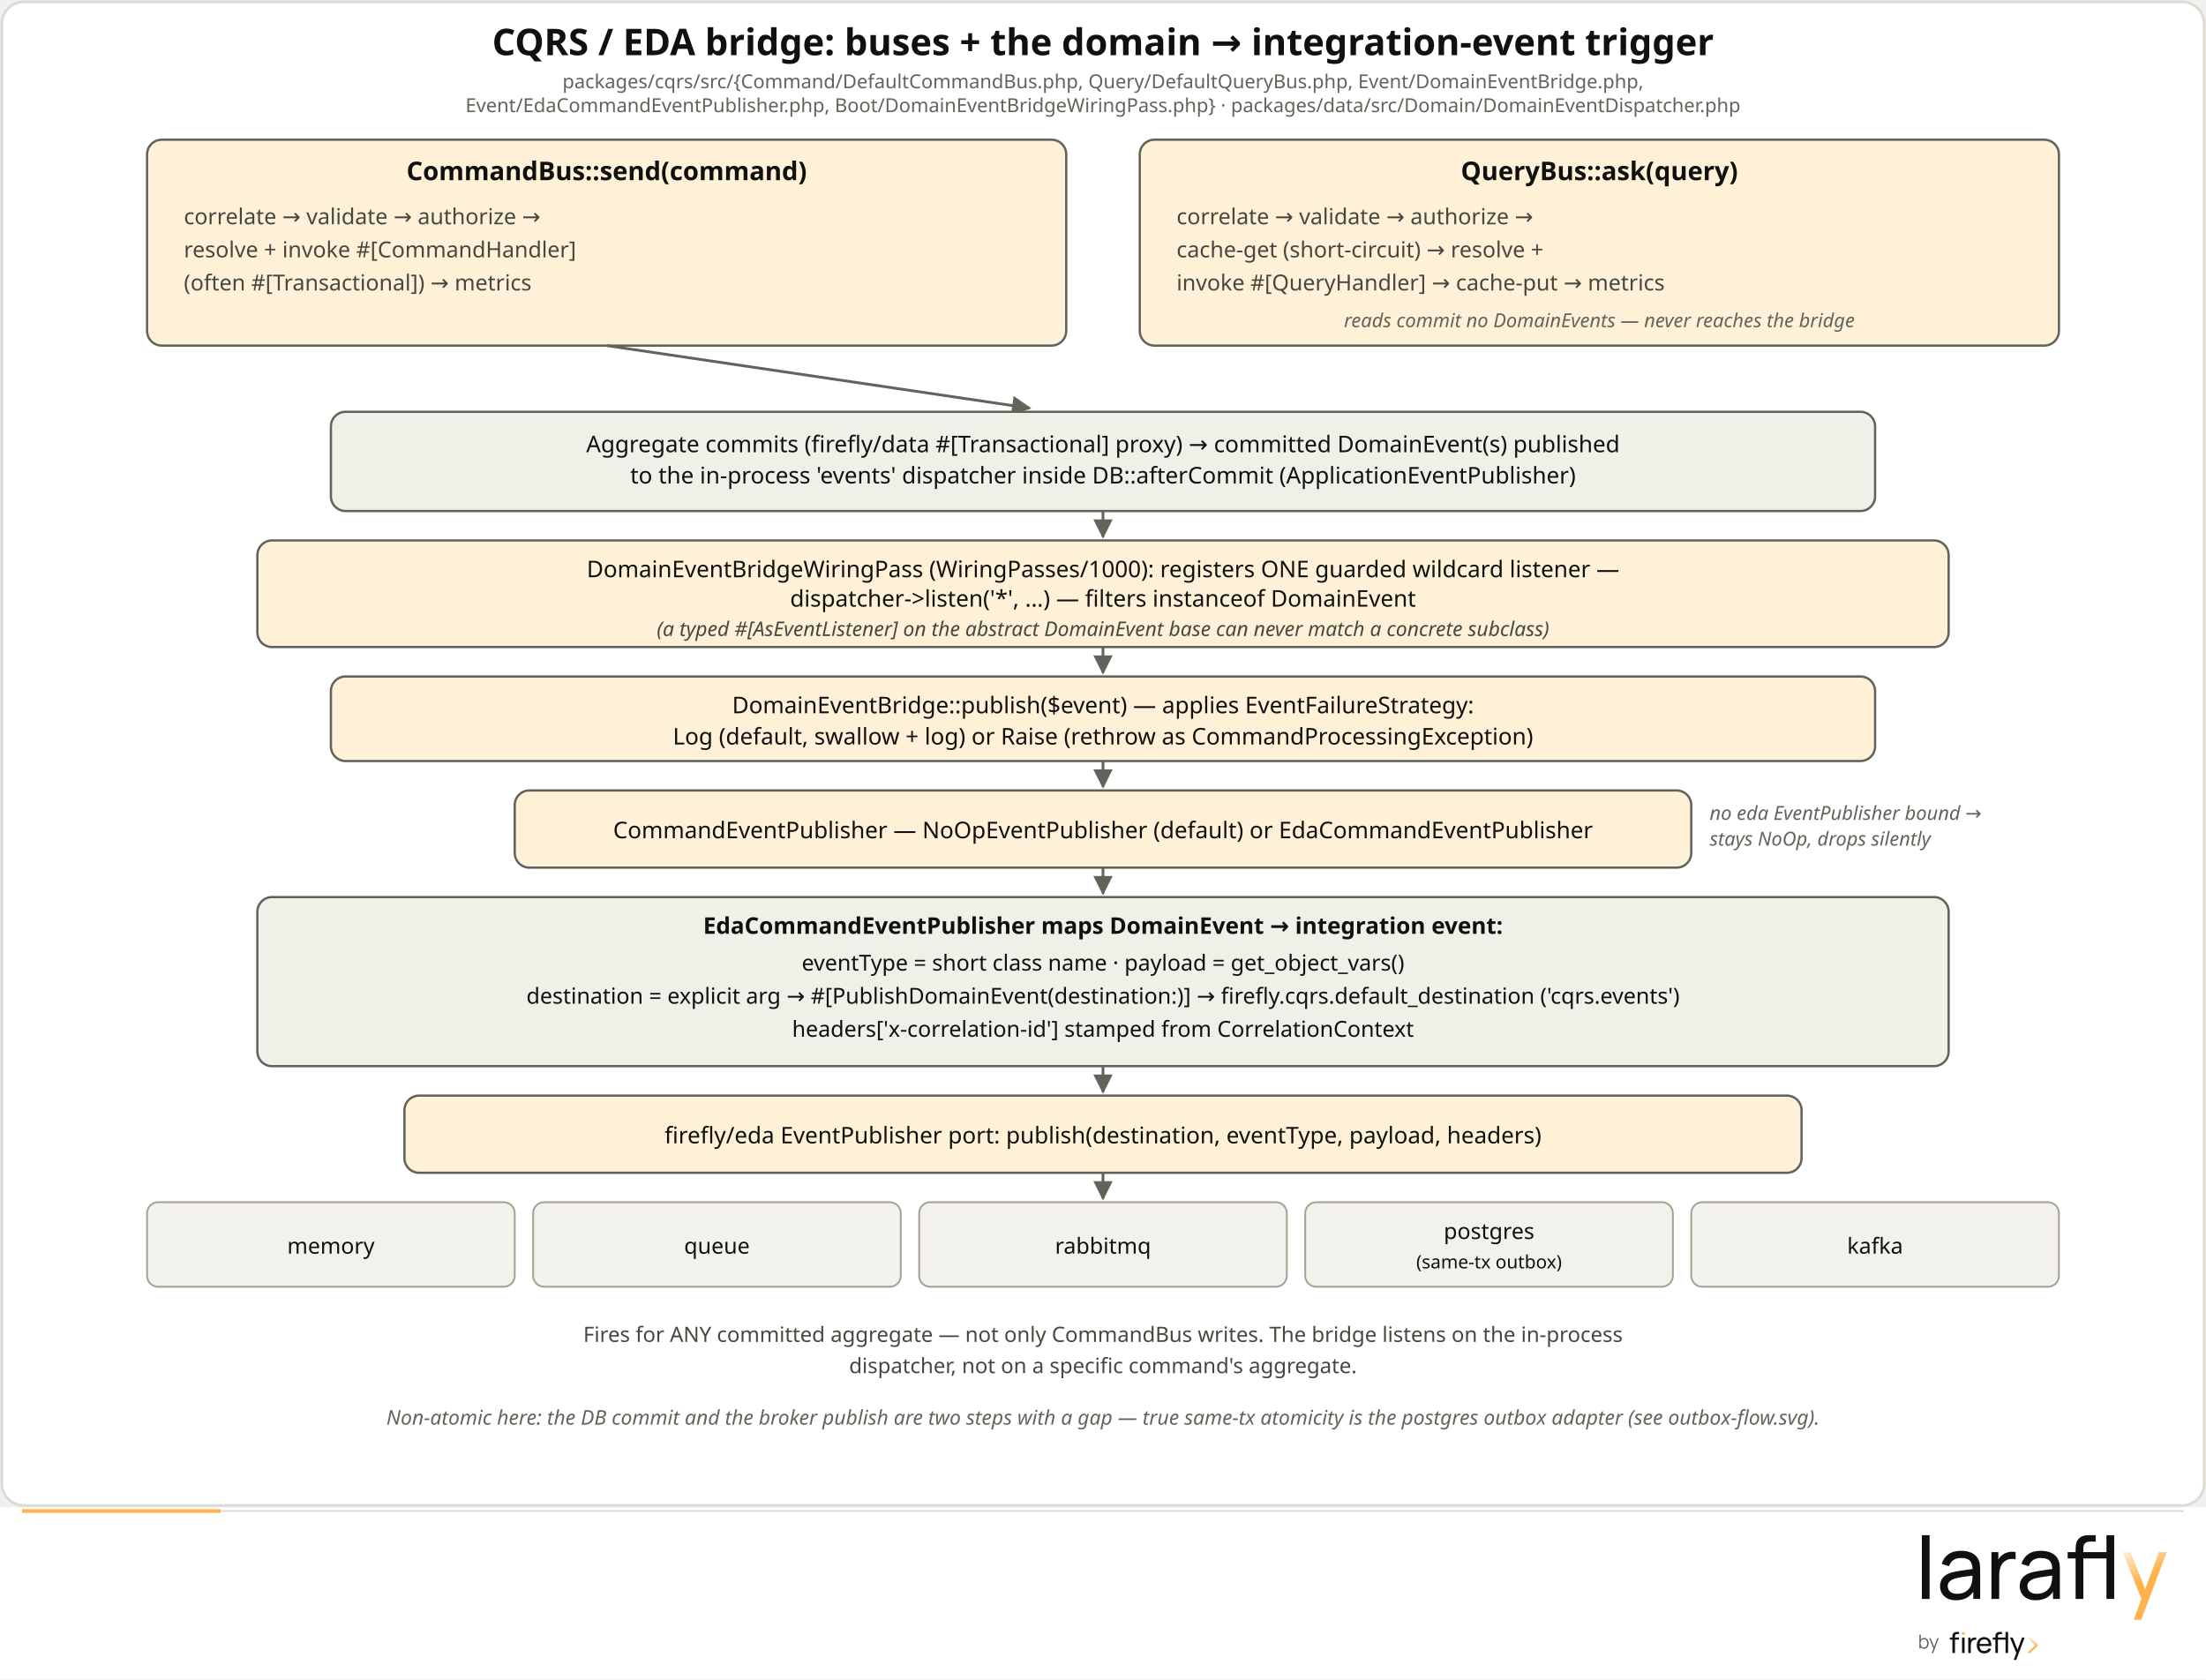
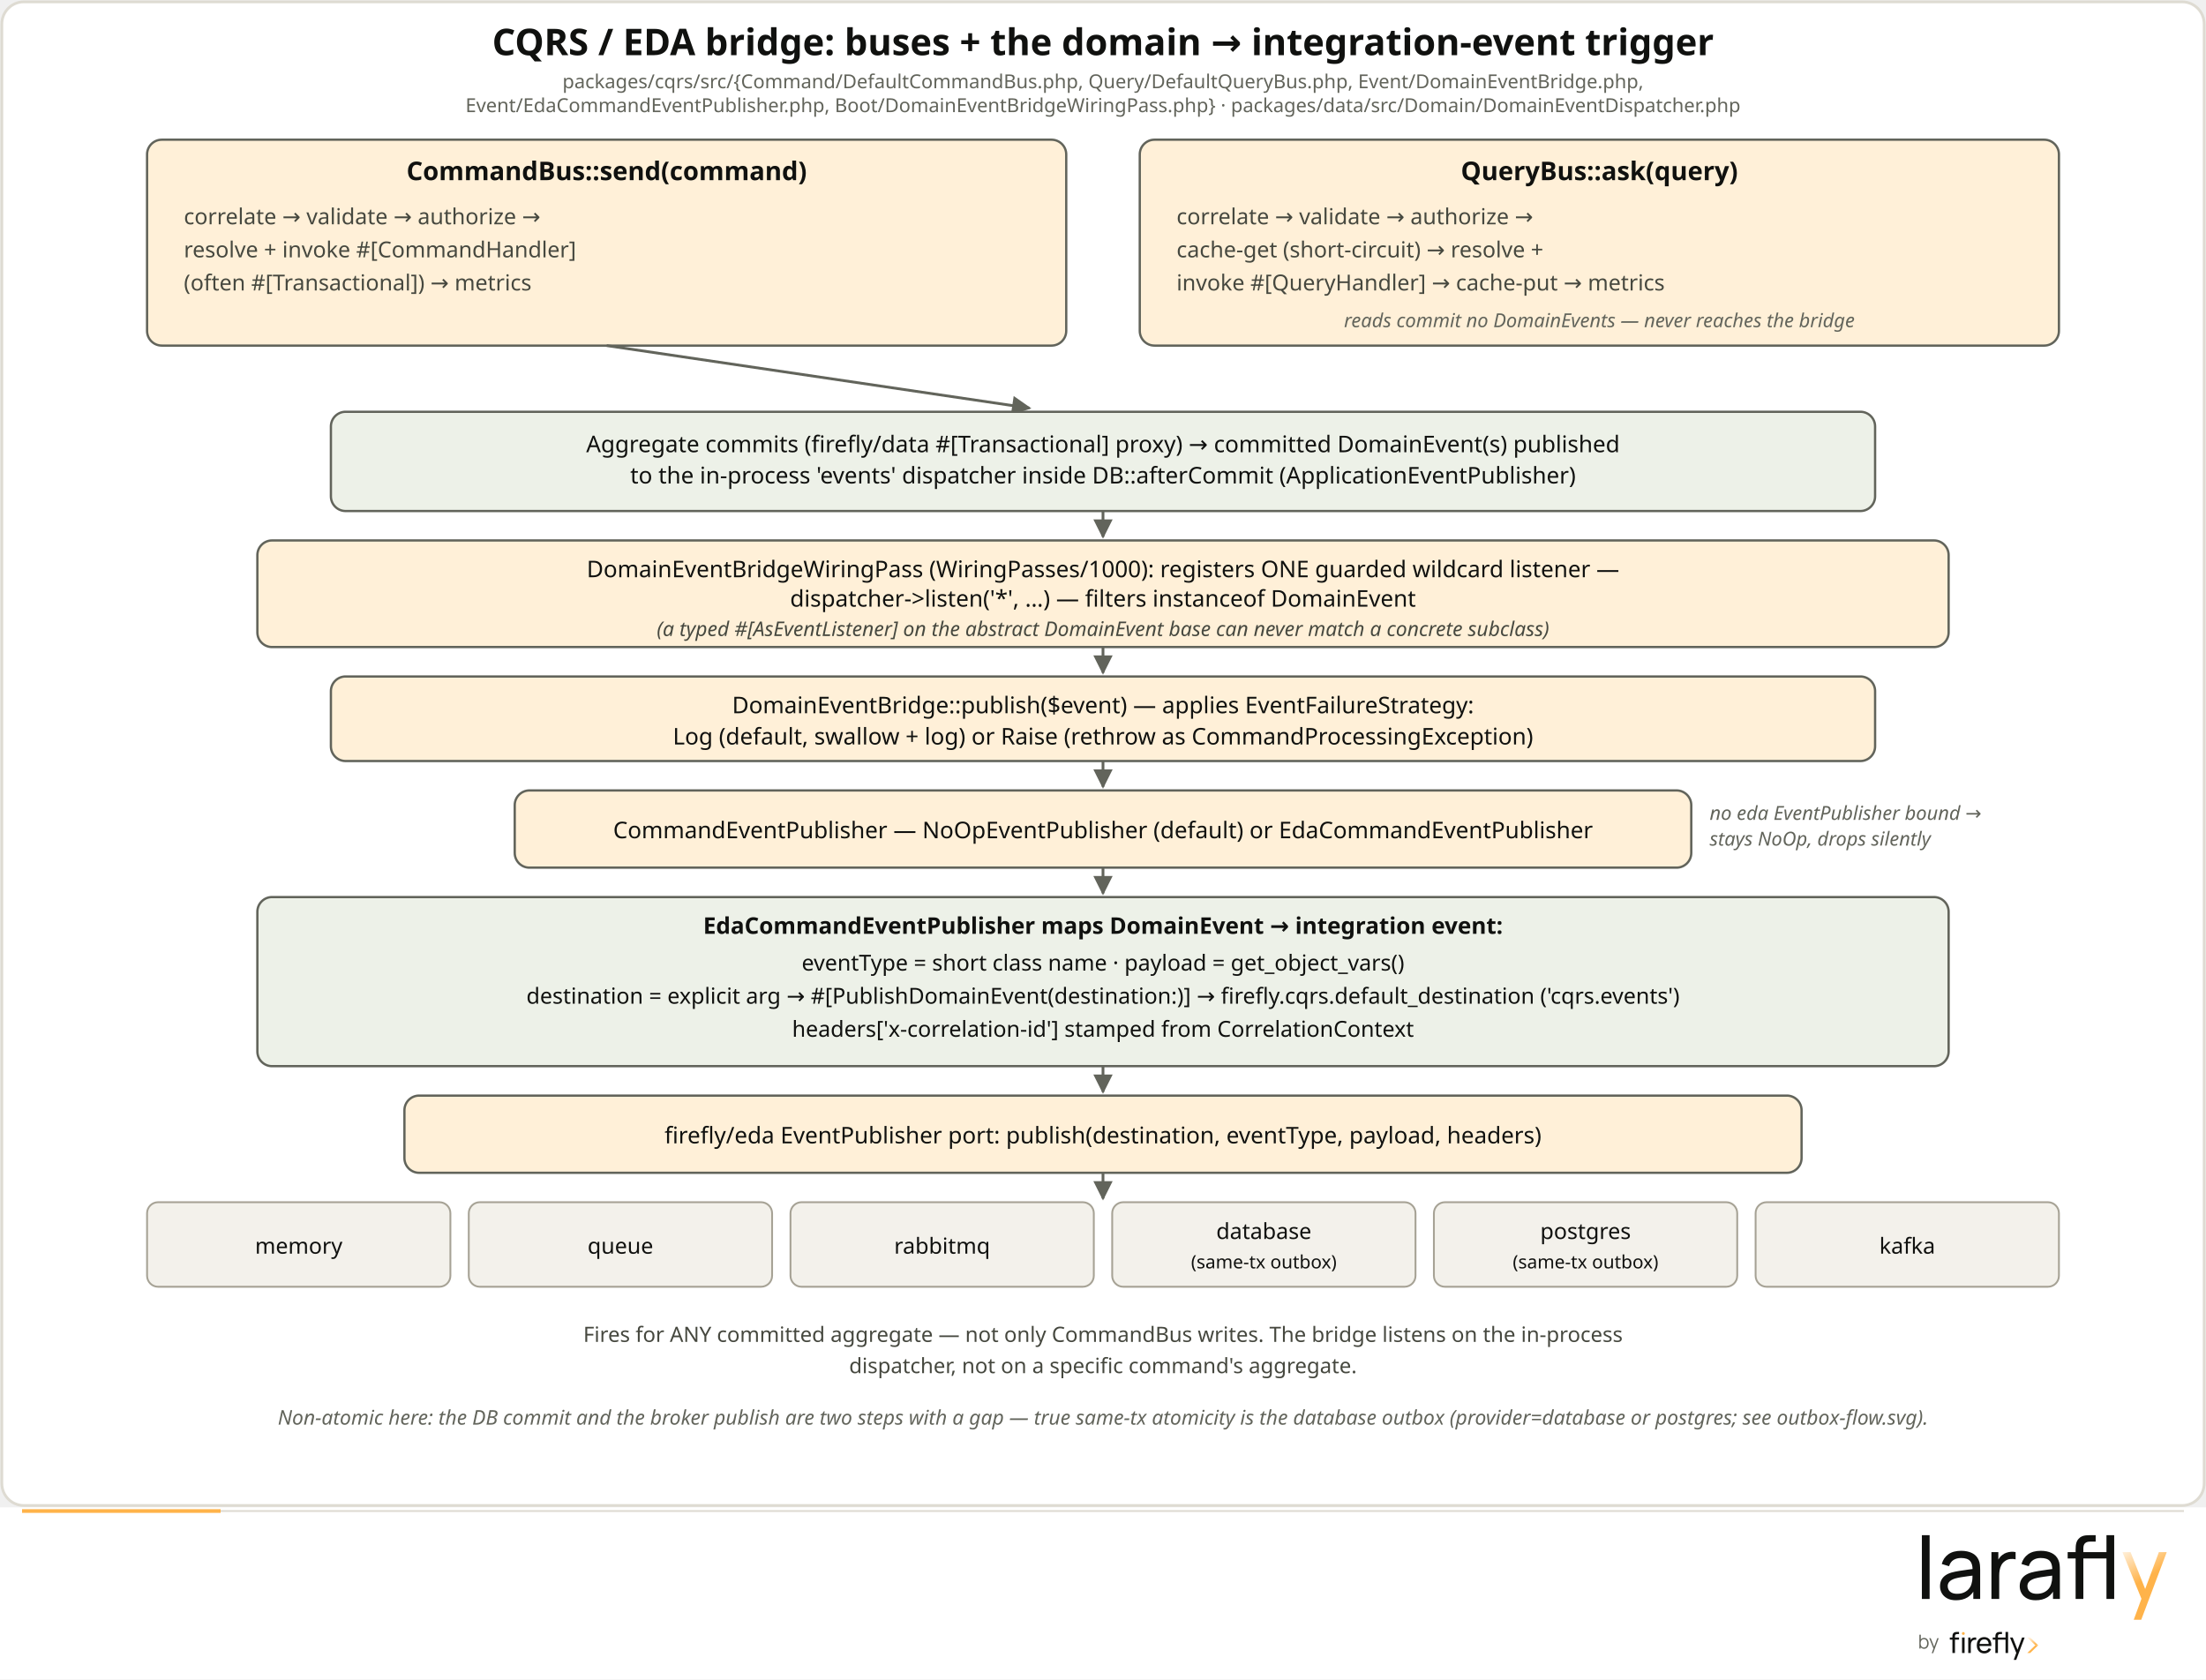
<svg xmlns="http://www.w3.org/2000/svg" viewBox="0 0 1200 913.6" font-family="sans-serif" data-original-view-box="0 0 1200 820">
  <defs>
    <marker id="cb-arrow" viewBox="0 0 10 10" refX="9" refY="5" markerWidth="7" markerHeight="7" orient="auto-start-reverse">
      <path d="M0,0 L10,5 L0,10 z" fill="#62645b" />
    </marker>
  </defs>
  <rect x="1" y="1" width="1198" height="818" rx="12" fill="#ffffff" stroke="#dedbd2" stroke-width="1.5" />
  <text x="600" y="30" text-anchor="middle" font-size="20" font-weight="bold" fill="#10110f">CQRS / EDA bridge: buses + the domain → integration-event trigger</text>
  <text x="600" y="48" text-anchor="middle" font-size="10.5" fill="#62645b">packages/cqrs/src/{Command/DefaultCommandBus.php, Query/DefaultQueryBus.php, Event/DomainEventBridge.php,</text>
  <text x="600" y="61" text-anchor="middle" font-size="10.5" fill="#62645b">Event/EdaCommandEventPublisher.php, Boot/DomainEventBridgeWiringPass.php} · packages/data/src/Domain/DomainEventDispatcher.php</text>
  <rect x="80" y="76" width="500" height="112" rx="8" fill="#fff0d8" stroke="#62645b" stroke-width="1.25" />
  <text x="330" y="98" text-anchor="middle" font-size="14" font-weight="bold" fill="#10110f">CommandBus::send(command)</text>
  <text x="100" y="122" font-size="12" fill="#46483f">correlate → validate → authorize →</text>
  <text x="100" y="140" font-size="12" fill="#46483f">resolve + invoke #[CommandHandler]</text>
  <text x="100" y="158" font-size="12" fill="#46483f">(often #[Transactional]) → metrics</text>
  <rect x="620" y="76" width="500" height="112" rx="8" fill="#fff0d8" stroke="#62645b" stroke-width="1.25" />
  <text x="870" y="98" text-anchor="middle" font-size="14" font-weight="bold" fill="#10110f">QueryBus::ask(query)</text>
  <text x="640" y="122" font-size="12" fill="#46483f">correlate → validate → authorize →</text>
  <text x="640" y="140" font-size="12" fill="#46483f">cache-get (short-circuit) → resolve +</text>
  <text x="640" y="158" font-size="12" fill="#46483f">invoke #[QueryHandler] → cache-put → metrics</text>
  <text x="870" y="178" text-anchor="middle" font-size="10.5" fill="#62645b" font-style="italic">reads commit no DomainEvents — never reaches the bridge</text>
  <line x1="330" y1="188" x2="560" y2="222" stroke="#62645b" stroke-width="1.5" marker-end="url(#cb-arrow)" />
  <rect x="180" y="224" width="840" height="54" rx="8" fill="#edf1e8" stroke="#62645b" stroke-width="1.25" />
  <text x="600" y="246" text-anchor="middle" font-size="12.5" fill="#10110f">Aggregate commits (firefly/data #[Transactional] proxy) → committed DomainEvent(s) published</text>
  <text x="600" y="263" text-anchor="middle" font-size="12.5" fill="#10110f">to the in-process 'events' dispatcher inside DB::afterCommit (ApplicationEventPublisher)</text>
  <line x1="600" y1="278" x2="600" y2="292" stroke="#62645b" stroke-width="1.5" marker-end="url(#cb-arrow)" />
  <rect x="140" y="294" width="920" height="58" rx="8" fill="#fff0d8" stroke="#62645b" stroke-width="1.25" />
  <text x="600" y="314" text-anchor="middle" font-size="12.5" fill="#10110f">DomainEventBridgeWiringPass (WiringPasses/1000): registers ONE guarded wildcard listener —</text>
  <text x="600" y="330" text-anchor="middle" font-size="12.5" fill="#10110f">dispatcher-&gt;listen('*', …) — filters instanceof DomainEvent</text>
  <text x="600" y="346" text-anchor="middle" font-size="11" fill="#46483f" font-style="italic">(a typed #[AsEventListener] on the abstract DomainEvent base can never match a concrete subclass)</text>
  <line x1="600" y1="352" x2="600" y2="366" stroke="#62645b" stroke-width="1.5" marker-end="url(#cb-arrow)" />
  <rect x="180" y="368" width="840" height="46" rx="8" fill="#fff0d8" stroke="#62645b" stroke-width="1.25" />
  <text x="600" y="388" text-anchor="middle" font-size="12.5" fill="#10110f">DomainEventBridge::publish($event) — applies EventFailureStrategy:</text>
  <text x="600" y="405" text-anchor="middle" font-size="12.5" fill="#10110f">Log (default, swallow + log) or Raise (rethrow as CommandProcessingException)</text>
  <line x1="600" y1="414" x2="600" y2="428" stroke="#62645b" stroke-width="1.5" marker-end="url(#cb-arrow)" />
  <rect x="280" y="430" width="640" height="42" rx="8" fill="#fff0d8" stroke="#62645b" stroke-width="1.25" />
  <text x="600" y="456" text-anchor="middle" font-size="12.5" fill="#10110f">CommandEventPublisher — NoOpEventPublisher (default) or EdaCommandEventPublisher</text>
  <text x="930" y="446" font-size="10.5" fill="#62645b" font-style="italic">no eda EventPublisher bound →</text>
  <text x="930" y="460" font-size="10.5" fill="#62645b" font-style="italic">stays NoOp, drops silently</text>
  <line x1="600" y1="472" x2="600" y2="486" stroke="#62645b" stroke-width="1.5" marker-end="url(#cb-arrow)" />
  <rect x="140" y="488" width="920" height="92" rx="8" fill="#edf1e8" stroke="#62645b" stroke-width="1.25" />
  <text x="600" y="508" text-anchor="middle" font-size="12.5" font-weight="bold" fill="#10110f">EdaCommandEventPublisher maps DomainEvent → integration event:</text>
  <text x="600" y="528" text-anchor="middle" font-size="12" fill="#10110f">eventType = short class name · payload = get_object_vars()</text>
  <text x="600" y="546" text-anchor="middle" font-size="12" fill="#10110f">destination = explicit arg → #[PublishDomainEvent(destination:)] → firefly.cqrs.default_destination ('cqrs.events')</text>
  <text x="600" y="564" text-anchor="middle" font-size="12" fill="#10110f">headers['x-correlation-id'] stamped from CorrelationContext</text>
  <line x1="600" y1="580" x2="600" y2="594" stroke="#62645b" stroke-width="1.5" marker-end="url(#cb-arrow)" />
  <rect x="220" y="596" width="760" height="42" rx="8" fill="#fff0d8" stroke="#62645b" stroke-width="1.25" />
  <text x="600" y="622" text-anchor="middle" font-size="12.5" fill="#10110f">firefly/eda EventPublisher port: publish(destination, eventType, payload, headers)</text>
  <line x1="600" y1="638" x2="600" y2="652" stroke="#62645b" stroke-width="1.5" marker-end="url(#cb-arrow)" />
  <g font-size="12" fill="#10110f">
-     <rect x="80" y="654" width="200" height="46" rx="6" fill="#f3f1eb" stroke="#a6a295" />
-     <text x="180" y="682" text-anchor="middle">memory</text>
-     <rect x="290" y="654" width="200" height="46" rx="6" fill="#f3f1eb" stroke="#a6a295" />
-     <text x="390" y="682" text-anchor="middle">queue</text>
-     <rect x="500" y="654" width="200" height="46" rx="6" fill="#f3f1eb" stroke="#a6a295" />
-     <text x="600" y="682" text-anchor="middle">rabbitmq</text>
-     <rect x="710" y="654" width="200" height="46" rx="6" fill="#f3f1eb" stroke="#a6a295" />
-     <text x="810" y="674" text-anchor="middle">postgres</text>
-     <text x="810" y="690" text-anchor="middle" font-size="10">(same-tx outbox)</text>
-     <rect x="920" y="654" width="200" height="46" rx="6" fill="#f3f1eb" stroke="#a6a295" />
-     <text x="1020" y="682" text-anchor="middle">kafka</text>
+     <rect x="80" y="654" width="165" height="46" rx="6" fill="#f3f1eb" stroke="#a6a295" />
+     <text x="162.5" y="682" text-anchor="middle">memory</text>
+     <rect x="255" y="654" width="165" height="46" rx="6" fill="#f3f1eb" stroke="#a6a295" />
+     <text x="337.5" y="682" text-anchor="middle">queue</text>
+     <rect x="430" y="654" width="165" height="46" rx="6" fill="#f3f1eb" stroke="#a6a295" />
+     <text x="512.5" y="682" text-anchor="middle">rabbitmq</text>
+     <rect x="605" y="654" width="165" height="46" rx="6" fill="#f3f1eb" stroke="#a6a295" />
+     <text x="687.5" y="674" text-anchor="middle">database</text>
+     <text x="687.5" y="690" text-anchor="middle" font-size="10">(same-tx outbox)</text>
+     <rect x="780" y="654" width="165" height="46" rx="6" fill="#f3f1eb" stroke="#a6a295" />
+     <text x="862.5" y="674" text-anchor="middle">postgres</text>
+     <text x="862.5" y="690" text-anchor="middle" font-size="10">(same-tx outbox)</text>
+     <rect x="955" y="654" width="165" height="46" rx="6" fill="#f3f1eb" stroke="#a6a295" />
+     <text x="1037.5" y="682" text-anchor="middle">kafka</text>
  </g>
  <text x="600" y="730" text-anchor="middle" font-size="11.5" fill="#46483f">Fires for ANY committed aggregate — not only CommandBus writes. The bridge listens on the in-process</text>
  <text x="600" y="747" text-anchor="middle" font-size="11.5" fill="#46483f">dispatcher, not on a specific command's aggregate.</text>
-   <text x="600" y="775" text-anchor="middle" font-size="11" fill="#62645b" font-style="italic">Non-atomic here: the DB commit and the broker publish are two steps with a gap — true same-tx atomicity is the postgres outbox adapter (see outbox-flow.svg).</text>
+   <text x="600" y="775" text-anchor="middle" font-size="11" fill="#62645b" font-style="italic">Non-atomic here: the DB commit and the broker publish are two steps with a gap — true same-tx atomicity is the database outbox (provider=database or postgres; see outbox-flow.svg).</text>
  <g data-framework-brand="2026-10-08" aria-hidden="true">
    <rect x="0" y="820" width="1200" height="93.6" fill="#ffffff" />
    <path d="M12 822H1188" stroke="#dedbd2" stroke-width="1" />
    <path d="M12 822H120" stroke="#ffb34a" stroke-width="2" />
    <svg width="153.07" height="81.6" viewBox="0 0 453.96 242" x="1034.93" y="826.0" aria-hidden="true">
      <g fill="#10110f" transform="translate(20 130) scale(0.07 -0.07)">
        <g transform="translate(0 0)">
          <path d="M160 0L160 1470L338 1470L338 0Z" />
        </g>
        <g transform="translate(498 0)">
          <path d="M447 -30Q326 -30 244.5 14.5Q163 59 121.5 132Q80 205 80 292Q80 377 112.5 439.5Q145 502 204 543.5Q263 585 345 609Q422 630 517.5 645.5Q613 661 711 674Q773 682 830 690Q827 813 773 875Q712 944 564 944Q466 944 392.5 899.5Q319 855 289 755L120 806Q159 948 271 1029Q383 1110 566 1110Q713 1110 818.5 1057.5Q924 1005 970 899Q993 849 999 790.5Q1005 732 1005 668L1005 0L847 0L847 168Q793 86 714 37Q604 -30 447 -30ZM474 119Q570 119 640.5 153.5Q711 188 754 244.5Q797 301 810 368Q825 418 827 480Q827 513 828 538Q773 531 719 524Q635 513 560 500.5Q485 488 425 471Q381 457 342.5 435Q304 413 280.5 378.5Q257 344 257 293Q257 249 279.5 209Q302 169 349.5 144Q397 119 474 119Z" />
        </g>
        <g transform="translate(1623 0)">
          <path d="M140 0L140 1080L299 1080L299 908Q310 927 323 945Q353 987 391 1014Q433 1048 486 1066Q539 1084 594 1087.5Q649 1091 697 1080L697 913Q641 928 574 921Q507 914 450 872Q398 835 369.5 782Q341 729 330 667.5Q319 606 319 542L319 0Z" />
        </g>
        <g transform="translate(2335 0)">
          <path d="M447 -30Q326 -30 244.5 14.5Q163 59 121.5 132Q80 205 80 292Q80 377 112.5 439.5Q145 502 204 543.5Q263 585 345 609Q422 630 517.5 645.5Q613 661 711 674Q773 682 830 690Q827 813 773 875Q712 944 564 944Q466 944 392.5 899.5Q319 855 289 755L120 806Q159 948 271 1029Q383 1110 566 1110Q713 1110 818.5 1057.5Q924 1005 970 899Q993 849 999 790.5Q1005 732 1005 668L1005 0L847 0L847 168Q793 86 714 37Q604 -30 447 -30ZM474 119Q570 119 640.5 153.5Q711 188 754 244.5Q797 301 810 368Q825 418 827 480Q827 513 828 538Q773 531 719 524Q635 513 560 500.5Q485 488 425 471Q381 457 342.5 435Q304 413 280.5 378.5Q257 344 257 293Q257 249 279.5 209Q302 169 349.5 144Q397 119 474 119Z" />
        </g>
        <g transform="translate(3460 0)">
          <path d="M243 0L243 933L60 933L60 1080L243 1080L243 1139Q243 1181 247 1224.5Q251 1268 265 1309.5Q279 1351 311 1386Q348 1427 392 1444.5Q436 1462 481.5 1466Q527 1470 568 1470L705 1470L705 1322L578 1322Q499 1322 460 1283.5Q421 1245 421 1167L421 1080L954 1080L954 1470L1132 1470L1132 0L954 0L954 933L421 933L421 0Z" />
        </g>
        <g transform="translate(4752 0)">
          <g data-family-terminal="trail-y">
            <defs>
              <linearGradient id="brand-39f3c52ed2-logo-family-larafly-20-130-140" gradientUnits="userSpaceOnUse" x1="30" y1="1080" x2="554" y2="230">
                <stop offset="0" stop-color="#ffb34a" stop-opacity="0.2" />
                <stop offset="0.8" stop-color="#ffb34a" stop-opacity="1" />
              </linearGradient>
            </defs>
            <path d="M290 -480L468 4L30 1080L217 1080L554 230L870 1080L1051 1080L463 -480Z" fill="url(#brand-39f3c52ed2-logo-family-larafly-20-130-140)" />
          </g>
        </g>
      </g>
      <g fill="#62645b" transform="translate(25 210) scale(0.0155 -0.0155)">
        <path d="M625 -30Q476 -30 373 46Q314 89 271 150L271 0L139 0L139 1440L287 1440L287 953Q325 1001 375 1036Q479 1110 631 1110Q779 1110 885 1035Q991 960 1047.5 831Q1104 702 1104 541Q1104 379 1047 250Q990 121 883 45.5Q776 -30 625 -30ZM610 107Q723 107 798 164Q873 221 910.5 319.5Q948 418 948 541Q948 663 911 761Q874 859 798.5 916Q723 973 607 973Q494 973 419.5 918Q345 863 308 765.5Q271 668 271 541Q271 416 308 317.5Q345 219 420 163Q495 107 610 107Z" transform="translate(0 0)" />
        <path d="M294 -480L472 3L33 1080L189 1080L544 192L871 1080L1021 1080L441 -480Z" transform="translate(1131 0)" />
      </g>
      <svg x="76" y="183" width="143" height="45.48" viewBox="5 -148 619.4 197">
        <defs>
          <linearGradient id="brand-39f3c52ed2-logo-firefly-trail" gradientUnits="userSpaceOnUse" x1="567.4" y1="-108" x2="623.4" y2="-54">
            <stop offset="0" stop-color="#ffb34a" stop-opacity="0.2" />
            <stop offset="0.8" stop-color="#ffb34a" stop-opacity="1" />
          </linearGradient>
        </defs>
        <path d="M24.3 0L24.3 -93.3L6 -93.3L6 -108L24.3 -108L24.3 -113.9Q24.3 -118.1 24.7 -122.45Q25.1 -126.8 26.5 -130.95Q27.9 -135.1 31.1 -138.6Q34.8 -142.7 39.2 -144.45Q43.6 -146.2 48.15 -146.6Q52.7 -147 56.8 -147L70.5 -147L70.5 -132.2L57.8 -132.2Q49.9 -132.2 46 -128.35Q42.1 -124.5 42.1 -116.7L42.1 -108L70.5 -108L70.5 -93.3L42.1 -93.3L42.1 0ZM91.5 0L91.5 -108L109.3 -108L109.3 0ZM134.8 0L134.8 -108L150.7 -108L150.7 -90.8Q151.8 -92.7 153.1 -94.5Q156.1 -98.7 159.9 -101.4Q164.1 -104.8 169.4 -106.6Q174.7 -108.4 180.2 -108.75Q185.7 -109.1 190.5 -108L190.5 -91.3Q184.9 -92.8 178.2 -92.1Q171.5 -91.4 165.8 -87.2Q160.6 -83.5 157.75 -78.2Q154.9 -72.9 153.8 -66.75Q152.7 -60.6 152.7 -54.2L152.7 0ZM247.3 3Q231.4 3 219.55 -4.05Q207.7 -11.1 201.1 -23.75Q194.5 -36.4 194.5 -53.3Q194.5 -71 201 -83.95Q207.5 -96.9 219.15 -103.95Q230.8 -111 246.5 -111Q262.8 -111 274.25 -103.5Q285.7 -96 291.45 -82.1Q297.2 -68.2 296.4 -49L213.6 -49Q214.6 -33.5 222 -24.4Q230.6 -13.9 246.5 -13.9Q257.2 -13.9 265.1 -18.8Q273 -23.7 277.5 -32.9L294.6 -27Q288.3 -12.7 275.65 -4.85Q263 3 247.3 3ZM277.9 -63.3Q276.5 -77.4 270.3 -85.2Q262.5 -95 247.1 -95Q230.6 -95 222 -84.4Q215.5 -76.4 213.9 -63.3ZM324.4 0L324.4 -93.3L306.1 -93.3L306.1 -108L324.4 -108L324.4 -113.9Q324.4 -118.1 324.8 -122.45Q325.2 -126.8 326.6 -130.95Q328 -135.1 331.2 -138.6Q334.9 -142.7 339.3 -144.45Q343.7 -146.2 348.25 -146.6Q352.8 -147 356.9 -147L370.6 -147L370.6 -132.2L357.9 -132.2Q350 -132.2 346.1 -128.35Q342.2 -124.5 342.2 -116.7L342.2 -108L395.5 -108L395.5 -147L413.3 -147L413.3 0L395.5 0L395.5 -93.3L342.2 -93.3L342.2 0ZM452.8 48L470.6 -0.4L426.8 -108L445.5 -108L479.2 -23L510.8 -108L528.9 -108L470.1 48Z" fill="#10110f" />
        <circle cx="100.4" cy="-136.3" r="9.97" fill="#ffb34a" />
        <path d="M567.4 -108L623.4 -54L603.4 -54L547.4 -108Z" fill="url(#brand-39f3c52ed2-logo-firefly-trail)" />
        <path d="M623.4 -54L567.4 0L547.4 0L603.4 -54Z" fill="#ffb34a" />
      </svg>
    </svg>
  </g>
</svg>
